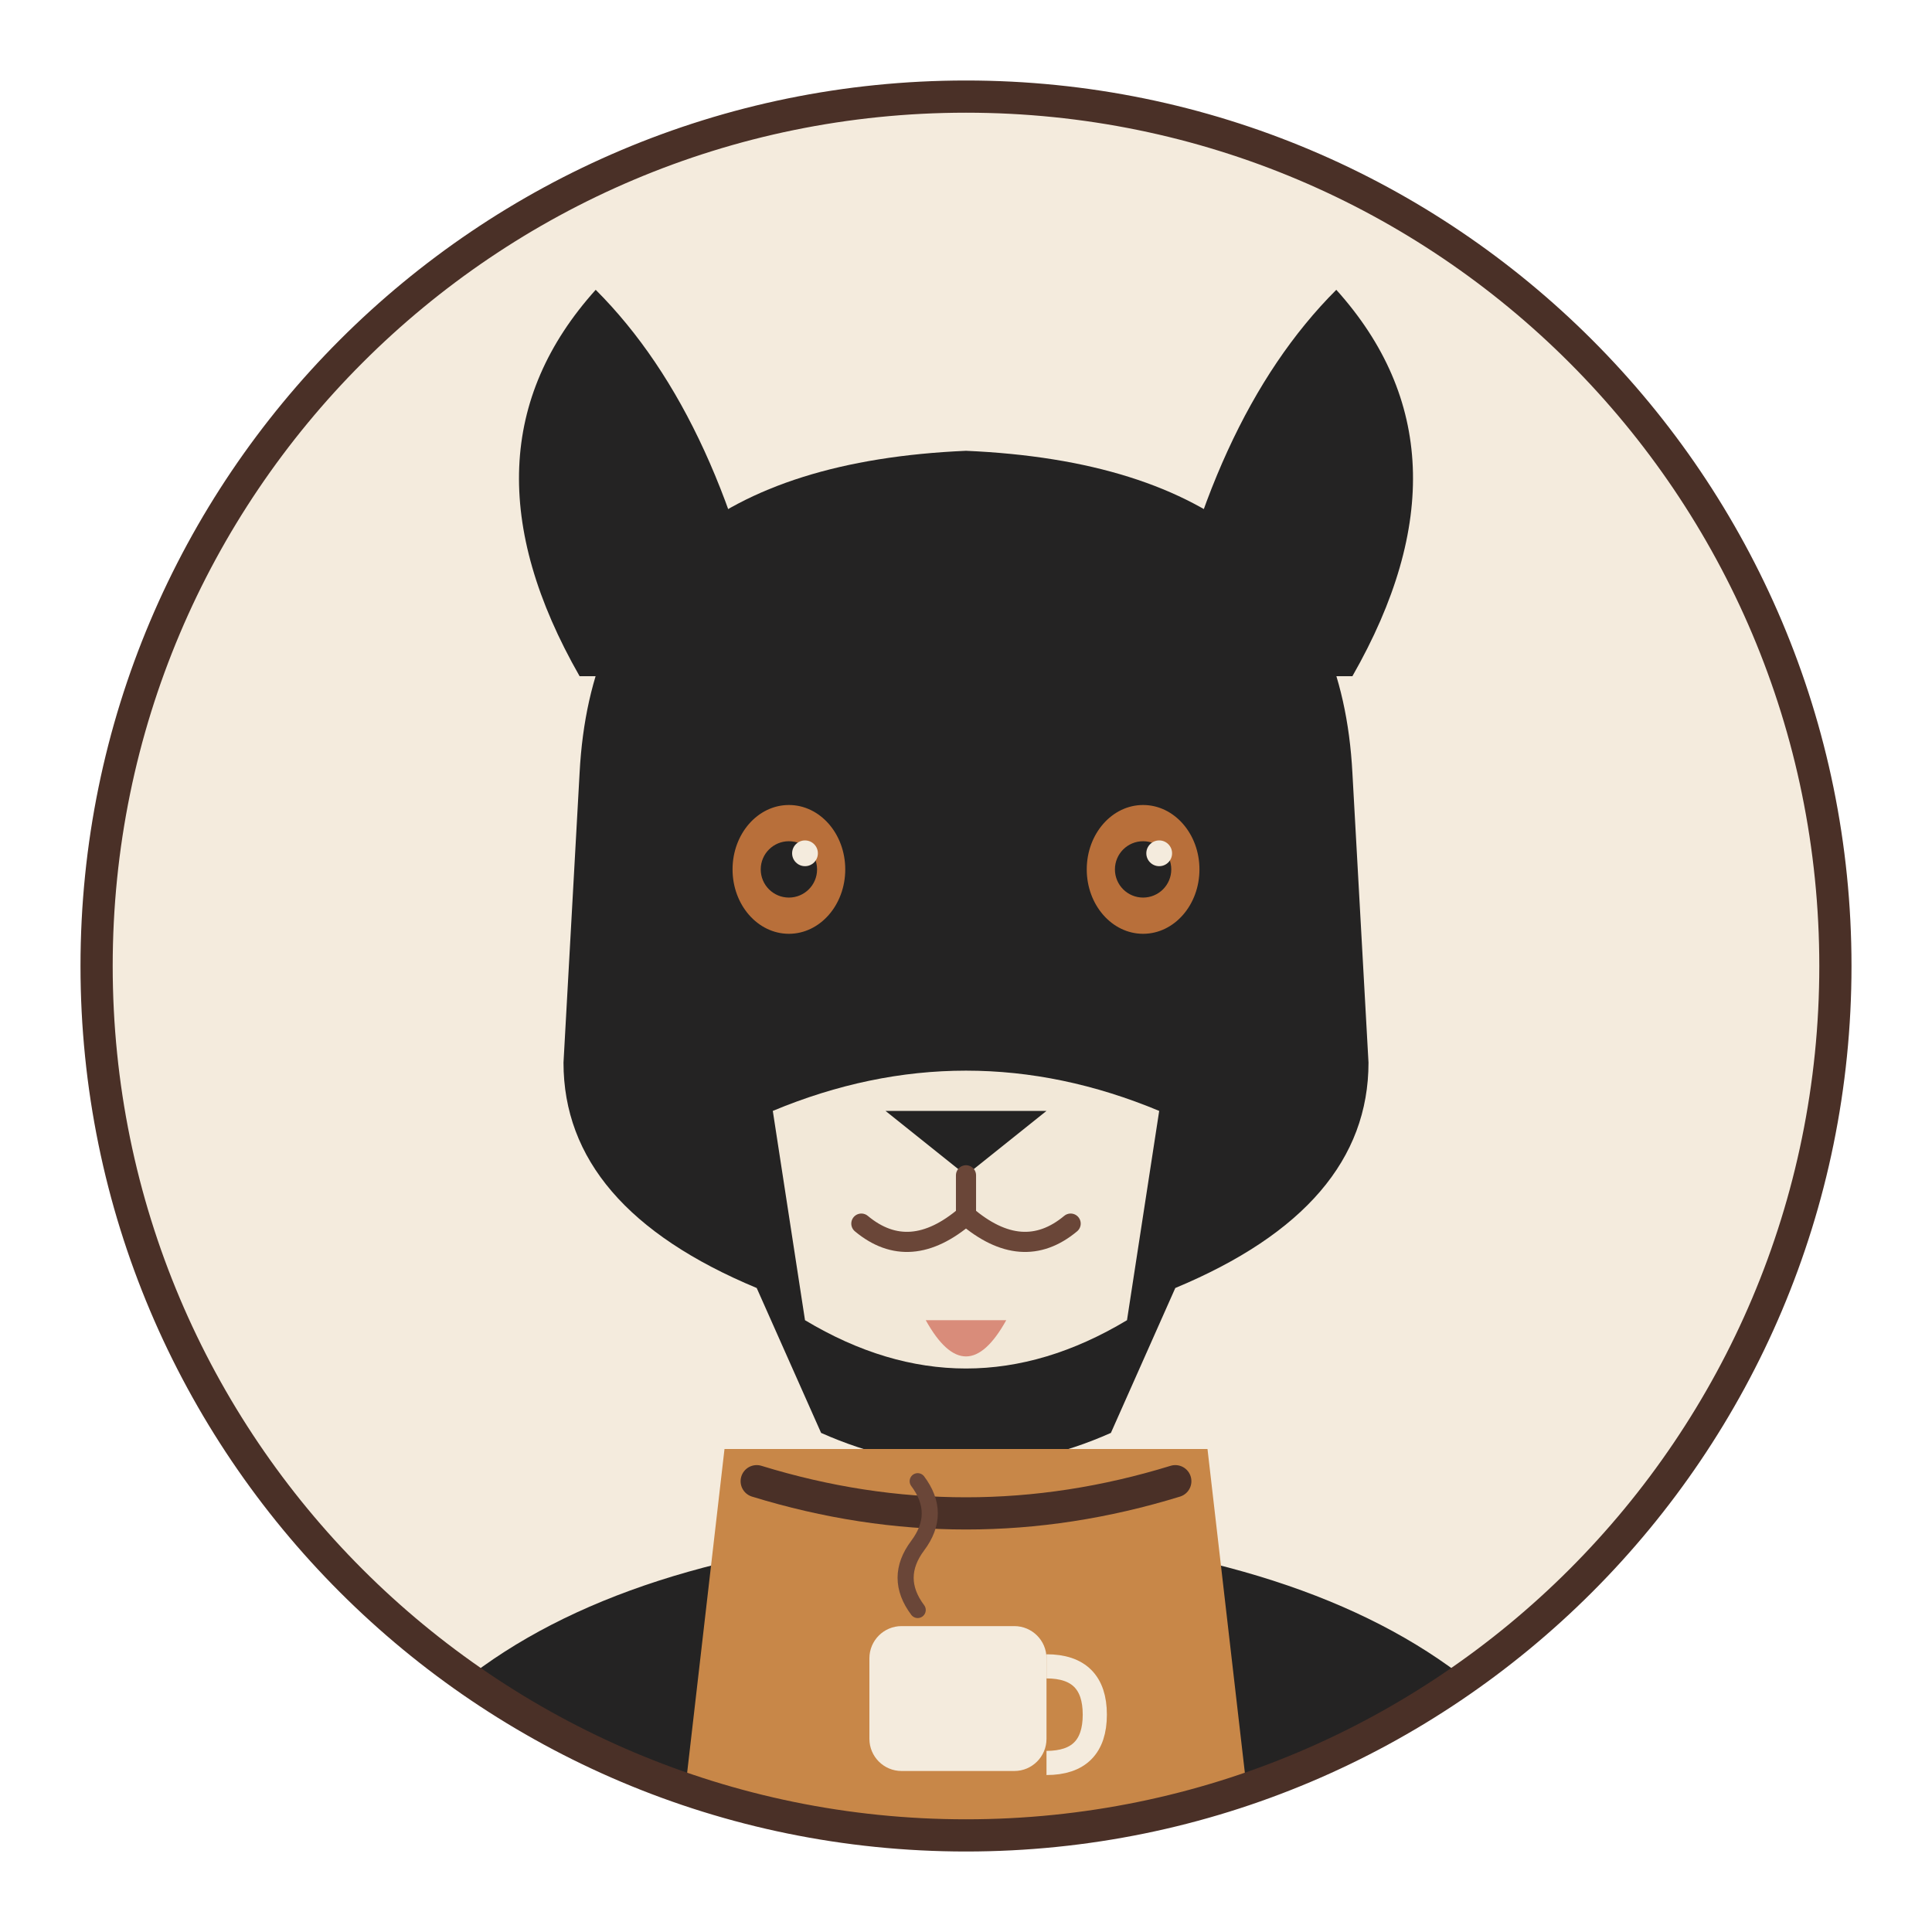
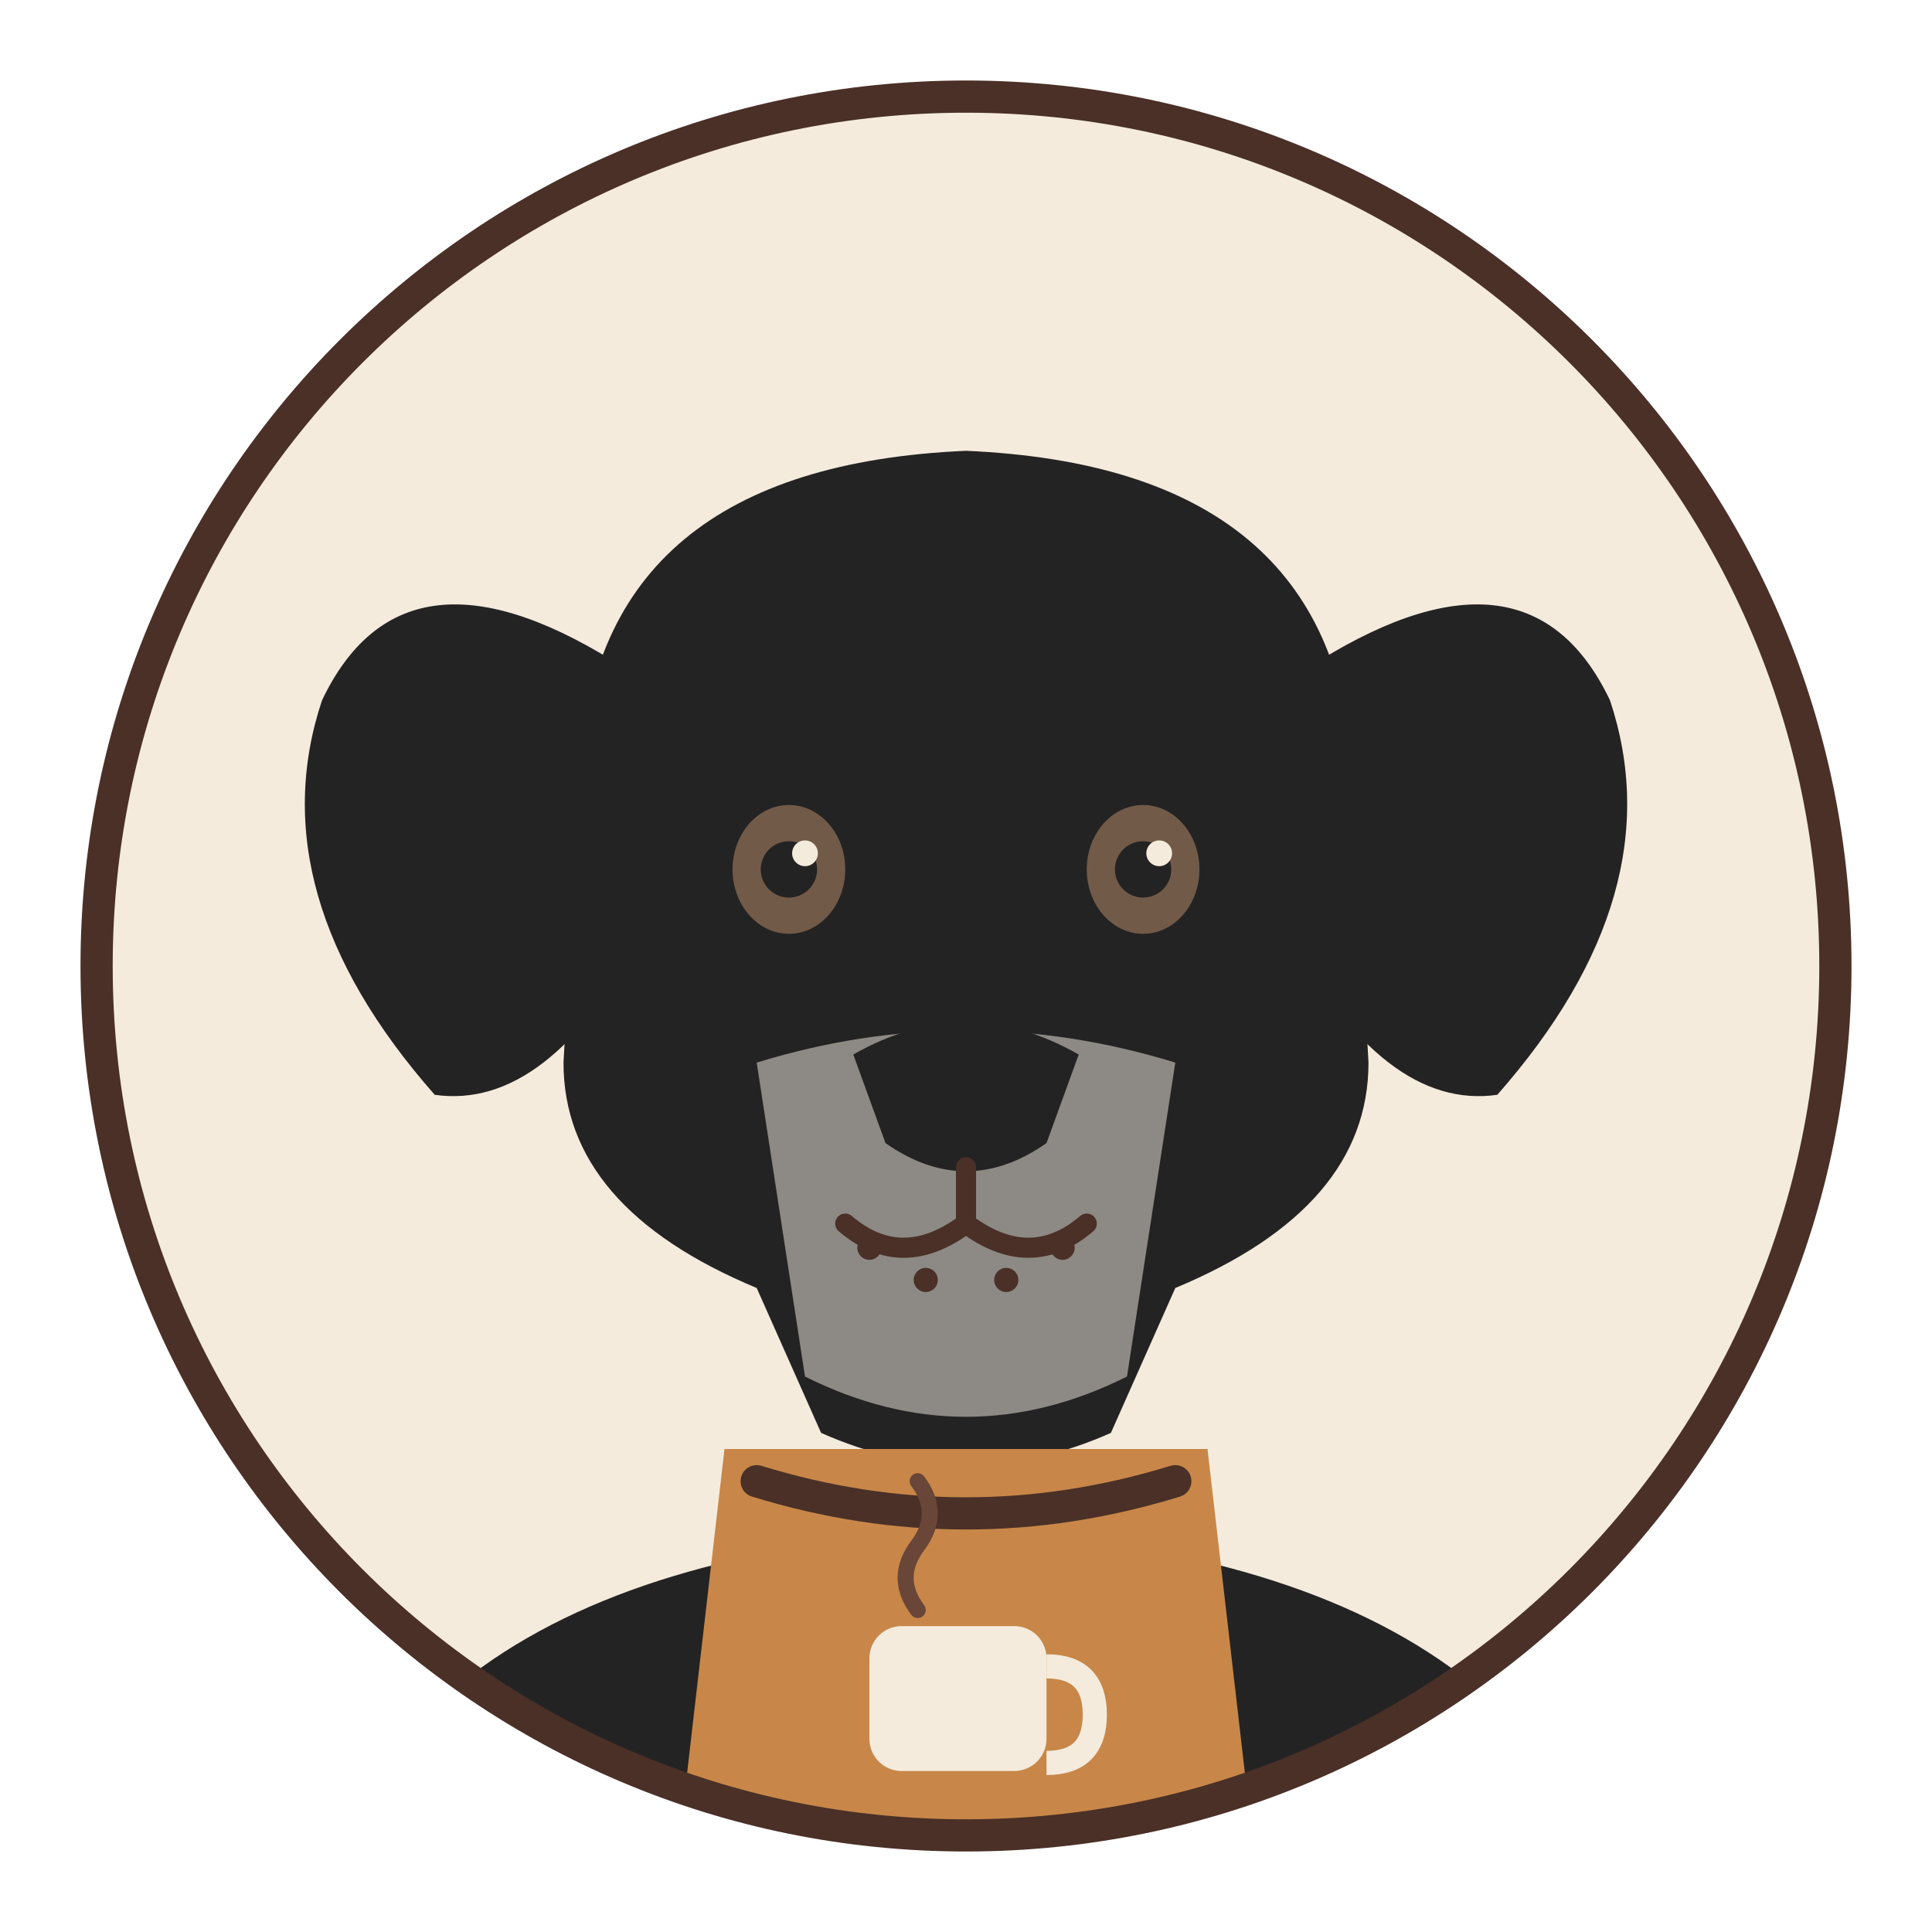
<svg xmlns="http://www.w3.org/2000/svg" viewBox="0 0 240 240" role="img" aria-labelledby="title desc">
  <defs>
    <clipPath id="badge-coffee">
      <circle cx="120" cy="120" r="108" />
    </clipPath>
  </defs>
  <circle cx="120" cy="120" r="108" fill="#F4EBDD" />
  <g clip-path="url(#badge-coffee)">
    <path d="M36 250 Q42 194 120 190 Q198 194 204 250 Z" fill="#242323" />
-     <path d="M72 84 Q56 56 74 36 Q90 52 96 84 Z" fill="#242323" />
-     <path d="M168 84 Q184 56 166 36 Q150 52 144 84 Z" fill="#242323" />
+     <path d="M76 82 Q50 66 40 87 Q32 111 54 136 Q68 138 80 116 Z" fill="#242323" />
+     <path d="M164 82 Q190 66 200 87 Q208 111 186 136 Q172 138 160 116 Z" fill="#242323" />
    <path d="M72 96 Q74 58 120 56 Q166 58 168 96 L170 132 Q170 150 146 160 L138 178 Q120 186 102 178 L94 160 Q70 150 70 132 Z" fill="#242323" />
-     <ellipse cx="98" cy="108" rx="7" ry="8" fill="#B86F3A" />
-     <ellipse cx="142" cy="108" rx="7" ry="8" fill="#B86F3A" />
+     <ellipse cx="98" cy="108" rx="7" ry="8" fill="#725A48" />
+     <ellipse cx="142" cy="108" rx="7" ry="8" fill="#725A48" />
    <circle cx="98" cy="108" r="3.5" fill="#242323" />
    <circle cx="142" cy="108" r="3.5" fill="#242323" />
    <circle cx="100" cy="106" r="1.6" fill="#F4EBDD" />
    <circle cx="144" cy="106" r="1.6" fill="#F4EBDD" />
-     <path d="M96 138 Q120 128 144 138 L140 164 Q120 176 100 164 Z" fill="#F2E8D8" />
-     <path d="M110 138 h20 l-10 8 Z" fill="#242323" />
-     <path d="M120 146 v5 M120 151 q-7 6 -13 1 M120 151 q7 6 13 1" fill="none" stroke="#6A4638" stroke-width="2.5" stroke-linecap="round" />
-     <path d="M115 164 q5 9 10 0 Z" fill="#D98C7A" />
+     <path d="M94 132 Q120 124 146 132 L140 171 Q120 181 100 171 Z" fill="#8D8984" />
+     <path d="M106 131 Q120 123 134 131 L130 142 Q120 149 110 142 Z" fill="#242323" />
+     <path d="M120 145 v7 M120 152 q-8 6 -15 0 M120 152 q8 6 15 0" fill="none" stroke="#4A3027" stroke-width="2.5" stroke-linecap="round" />
+     <circle cx="108" cy="155" r="1.5" fill="#4A3027" />
+     <circle cx="115" cy="159" r="1.5" fill="#4A3027" />
+     <circle cx="125" cy="159" r="1.5" fill="#4A3027" />
+     <circle cx="132" cy="155" r="1.5" fill="#4A3027" />
    <path d="M90 180 L150 180 L156 232 L84 232 Z" fill="#C88748" />
    <path d="M94 184 Q120 192 146 184" fill="none" stroke="#4A3027" stroke-width="4" stroke-linecap="round" />
    <rect x="108" y="202" width="22" height="18" rx="4" fill="#F4EBDD" />
    <path d="M130 207 q6 0 6 6 q0 6 -6 6" fill="none" stroke="#F4EBDD" stroke-width="3" />
    <path d="M114 200 q-3 -4 0 -8 q3 -4 0 -8" fill="none" stroke="#6A4638" stroke-width="2" stroke-linecap="round" />
  </g>
  <circle cx="120" cy="120" r="108" fill="none" stroke="#4A3027" stroke-width="4" />
</svg>
